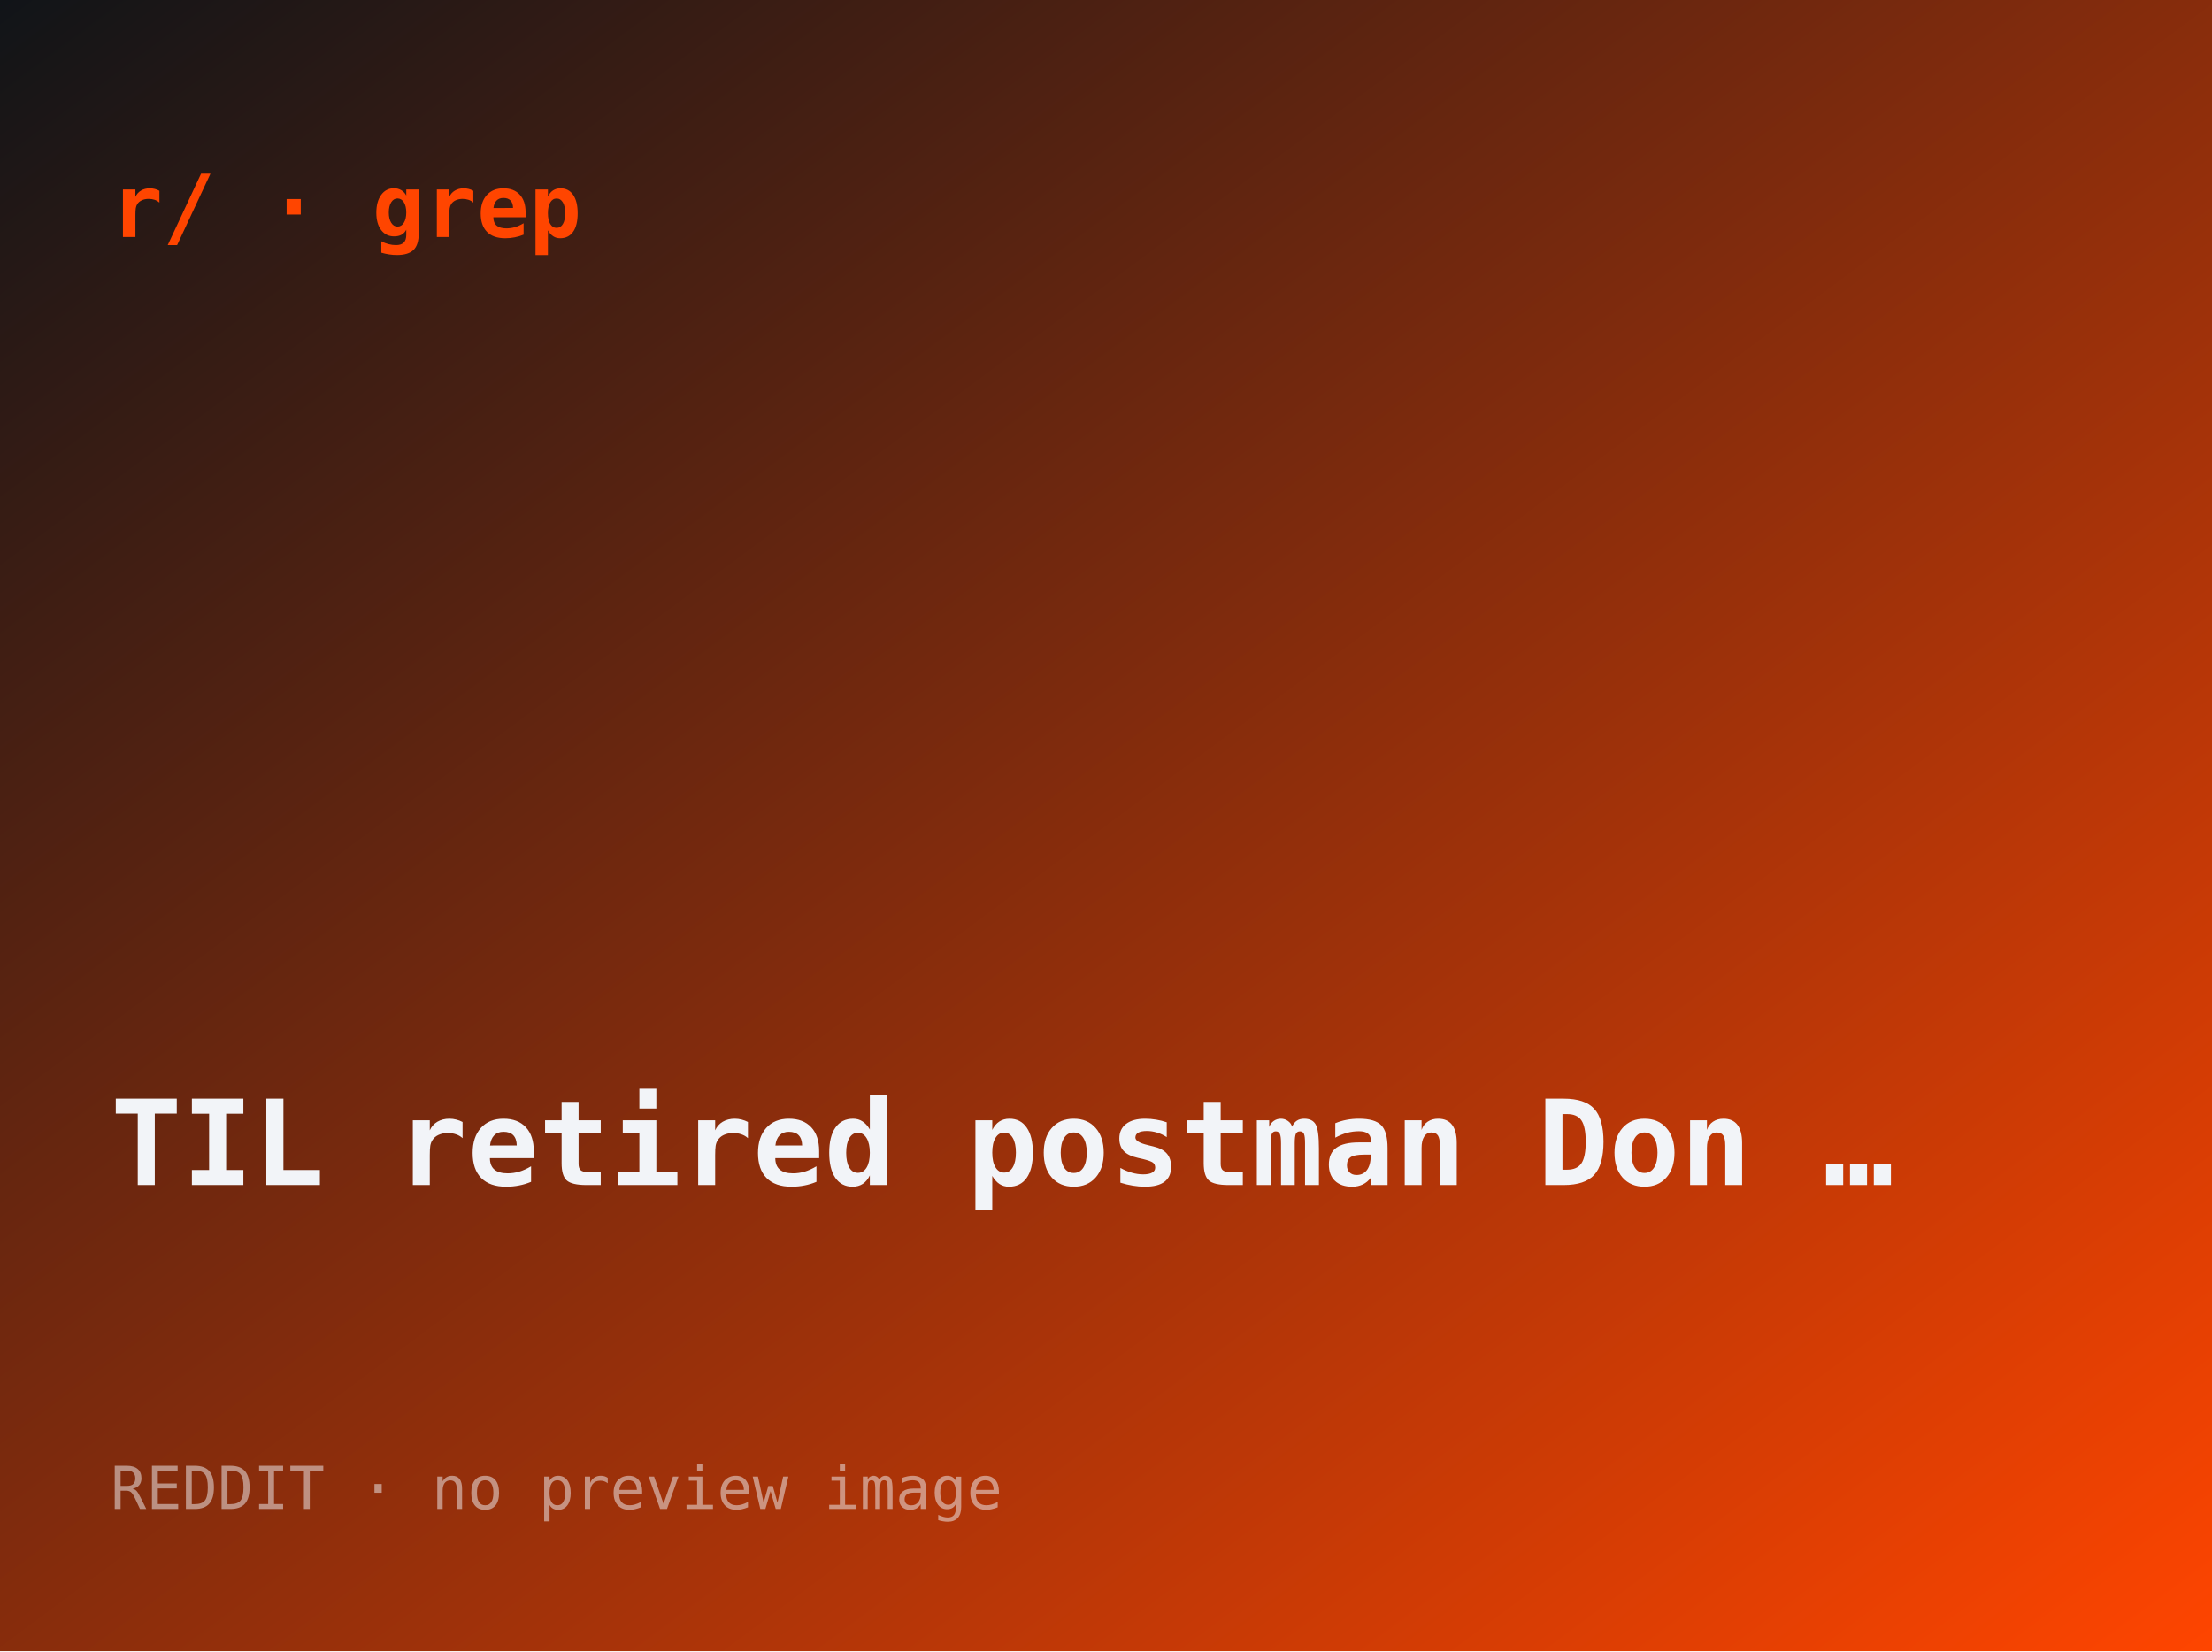
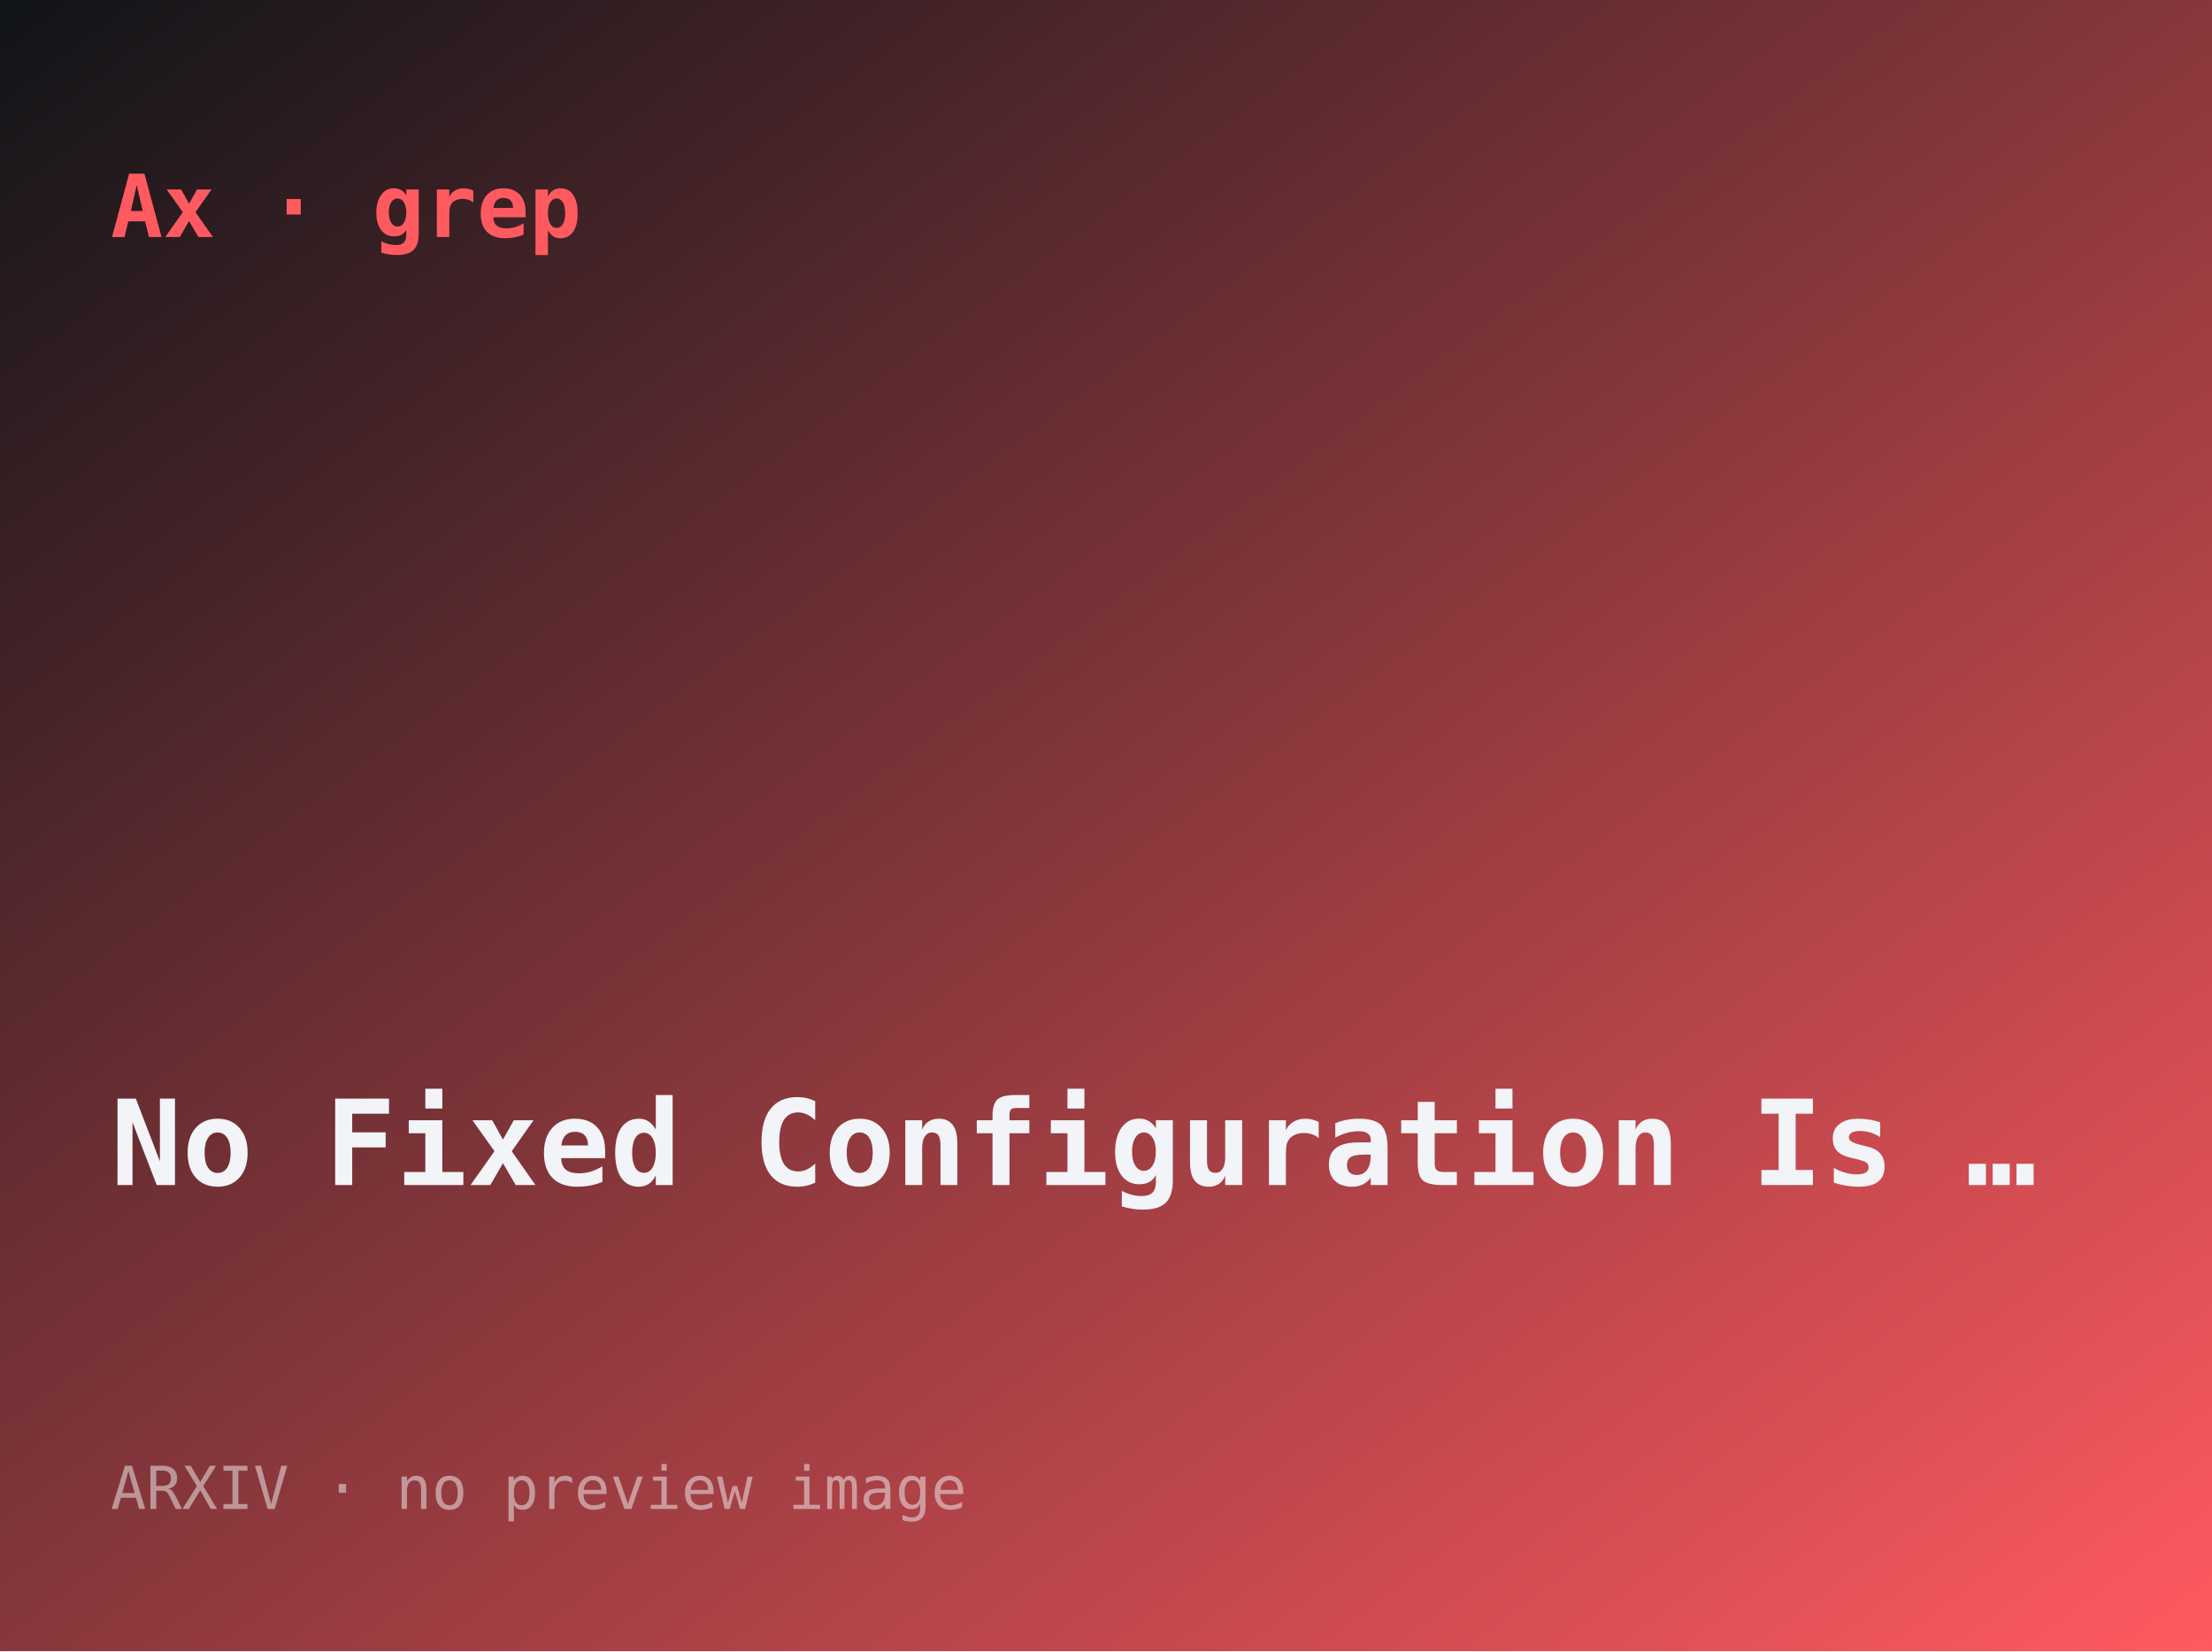
- <svg xmlns="http://www.w3.org/2000/svg" width="560" height="418" viewBox="0 0 560 418" role="img" aria-label="TIL retired postman Don Ritchie officially prevented ~180 suicides from Sydney's">
+ <svg xmlns="http://www.w3.org/2000/svg" width="560" height="418" viewBox="0 0 560 418" role="img" aria-label="No Fixed Configuration Is Best: Context- and Cost-Aware Tuning of LLM Pipelines">
  <defs>
    <linearGradient id="g" x1="0" y1="0" x2="1" y2="1">
      <stop offset="0" stop-color="#101418" />
-       <stop offset="1" stop-color="#ff4500" />
+       <stop offset="1" stop-color="#ff5a5f" />
    </linearGradient>
  </defs>
  <rect width="560" height="418" fill="url(#g)" />
-   <text x="28" y="60" font-family="ui-monospace,monospace" font-size="22" fill="#ff4500" font-weight="700">r/ · grep</text>
-   <text x="28" y="300" font-family="ui-monospace,monospace" font-size="30" fill="#f2f4f8" font-weight="600">TIL retired postman Don …</text>
-   <text x="28" y="382" font-family="ui-monospace,monospace" font-size="15" fill="rgba(242,244,248,.5)">REDDIT · no preview image</text>
+   <text x="28" y="60" font-family="ui-monospace,monospace" font-size="22" fill="#ff5a5f" font-weight="700">Ax · grep</text>
+   <text x="28" y="300" font-family="ui-monospace,monospace" font-size="30" fill="#f2f4f8" font-weight="600">No Fixed Configuration Is …</text>
+   <text x="28" y="382" font-family="ui-monospace,monospace" font-size="15" fill="rgba(242,244,248,.5)">ARXIV · no preview image</text>
</svg>
